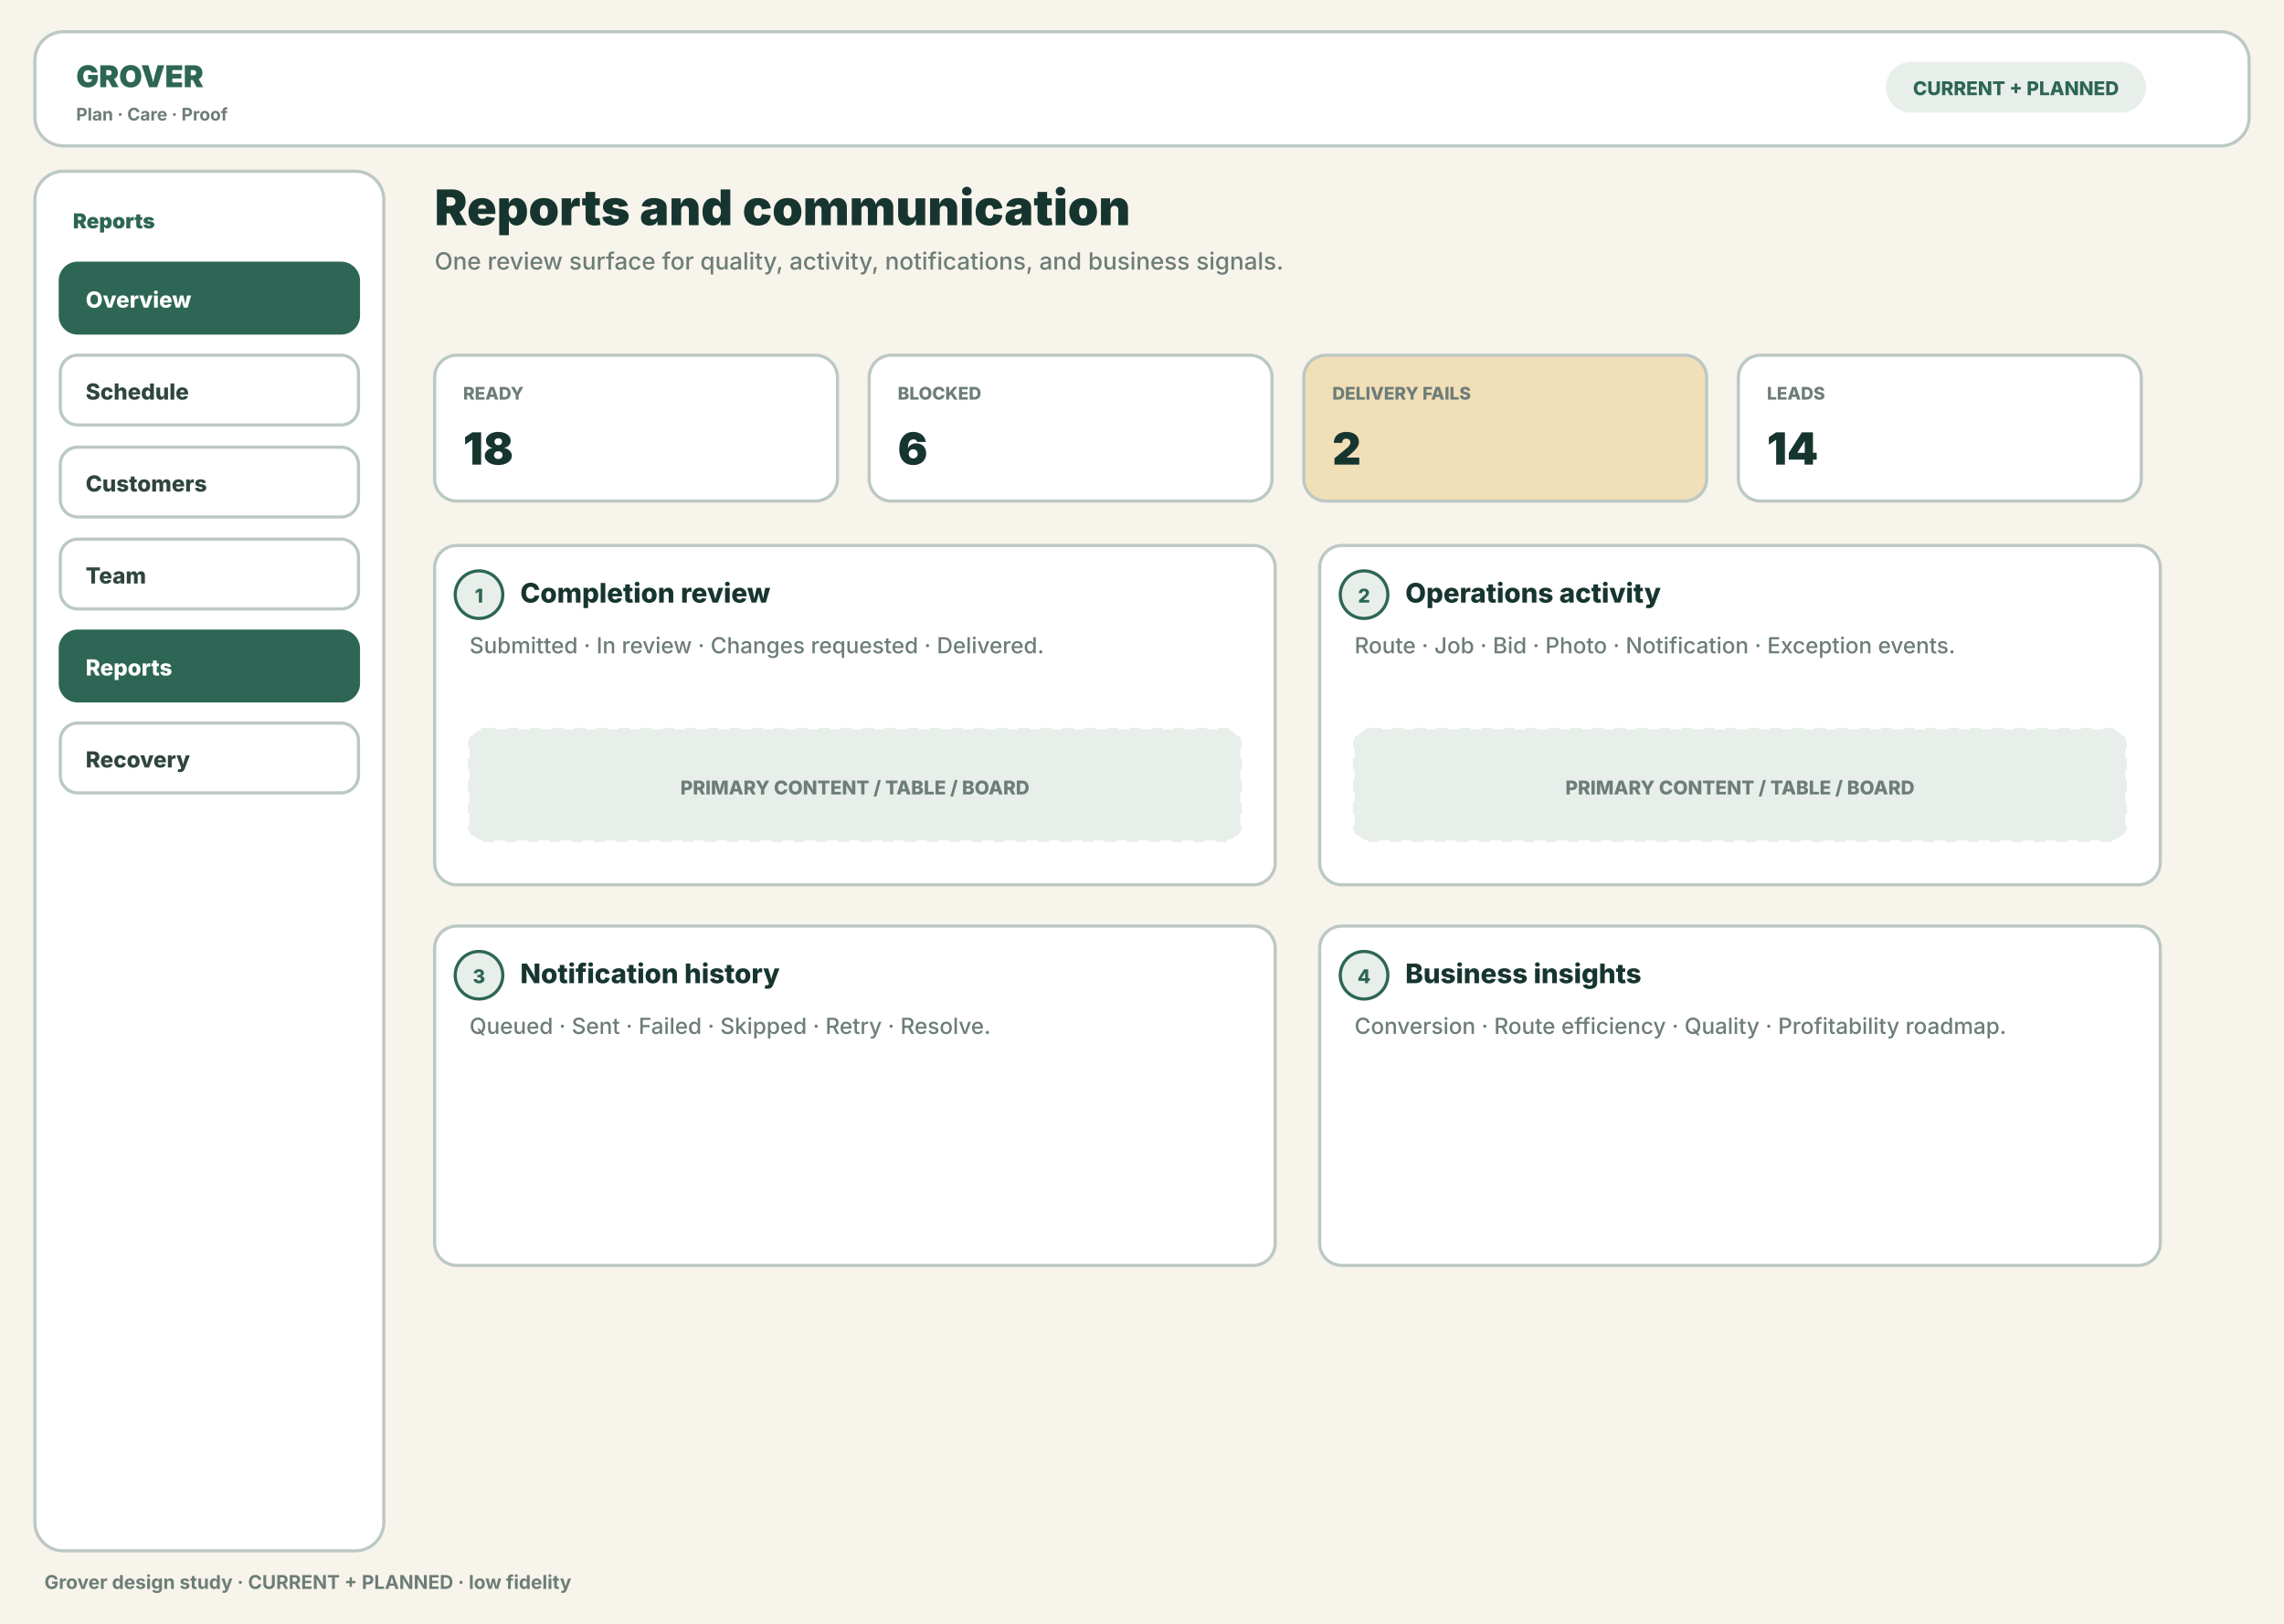
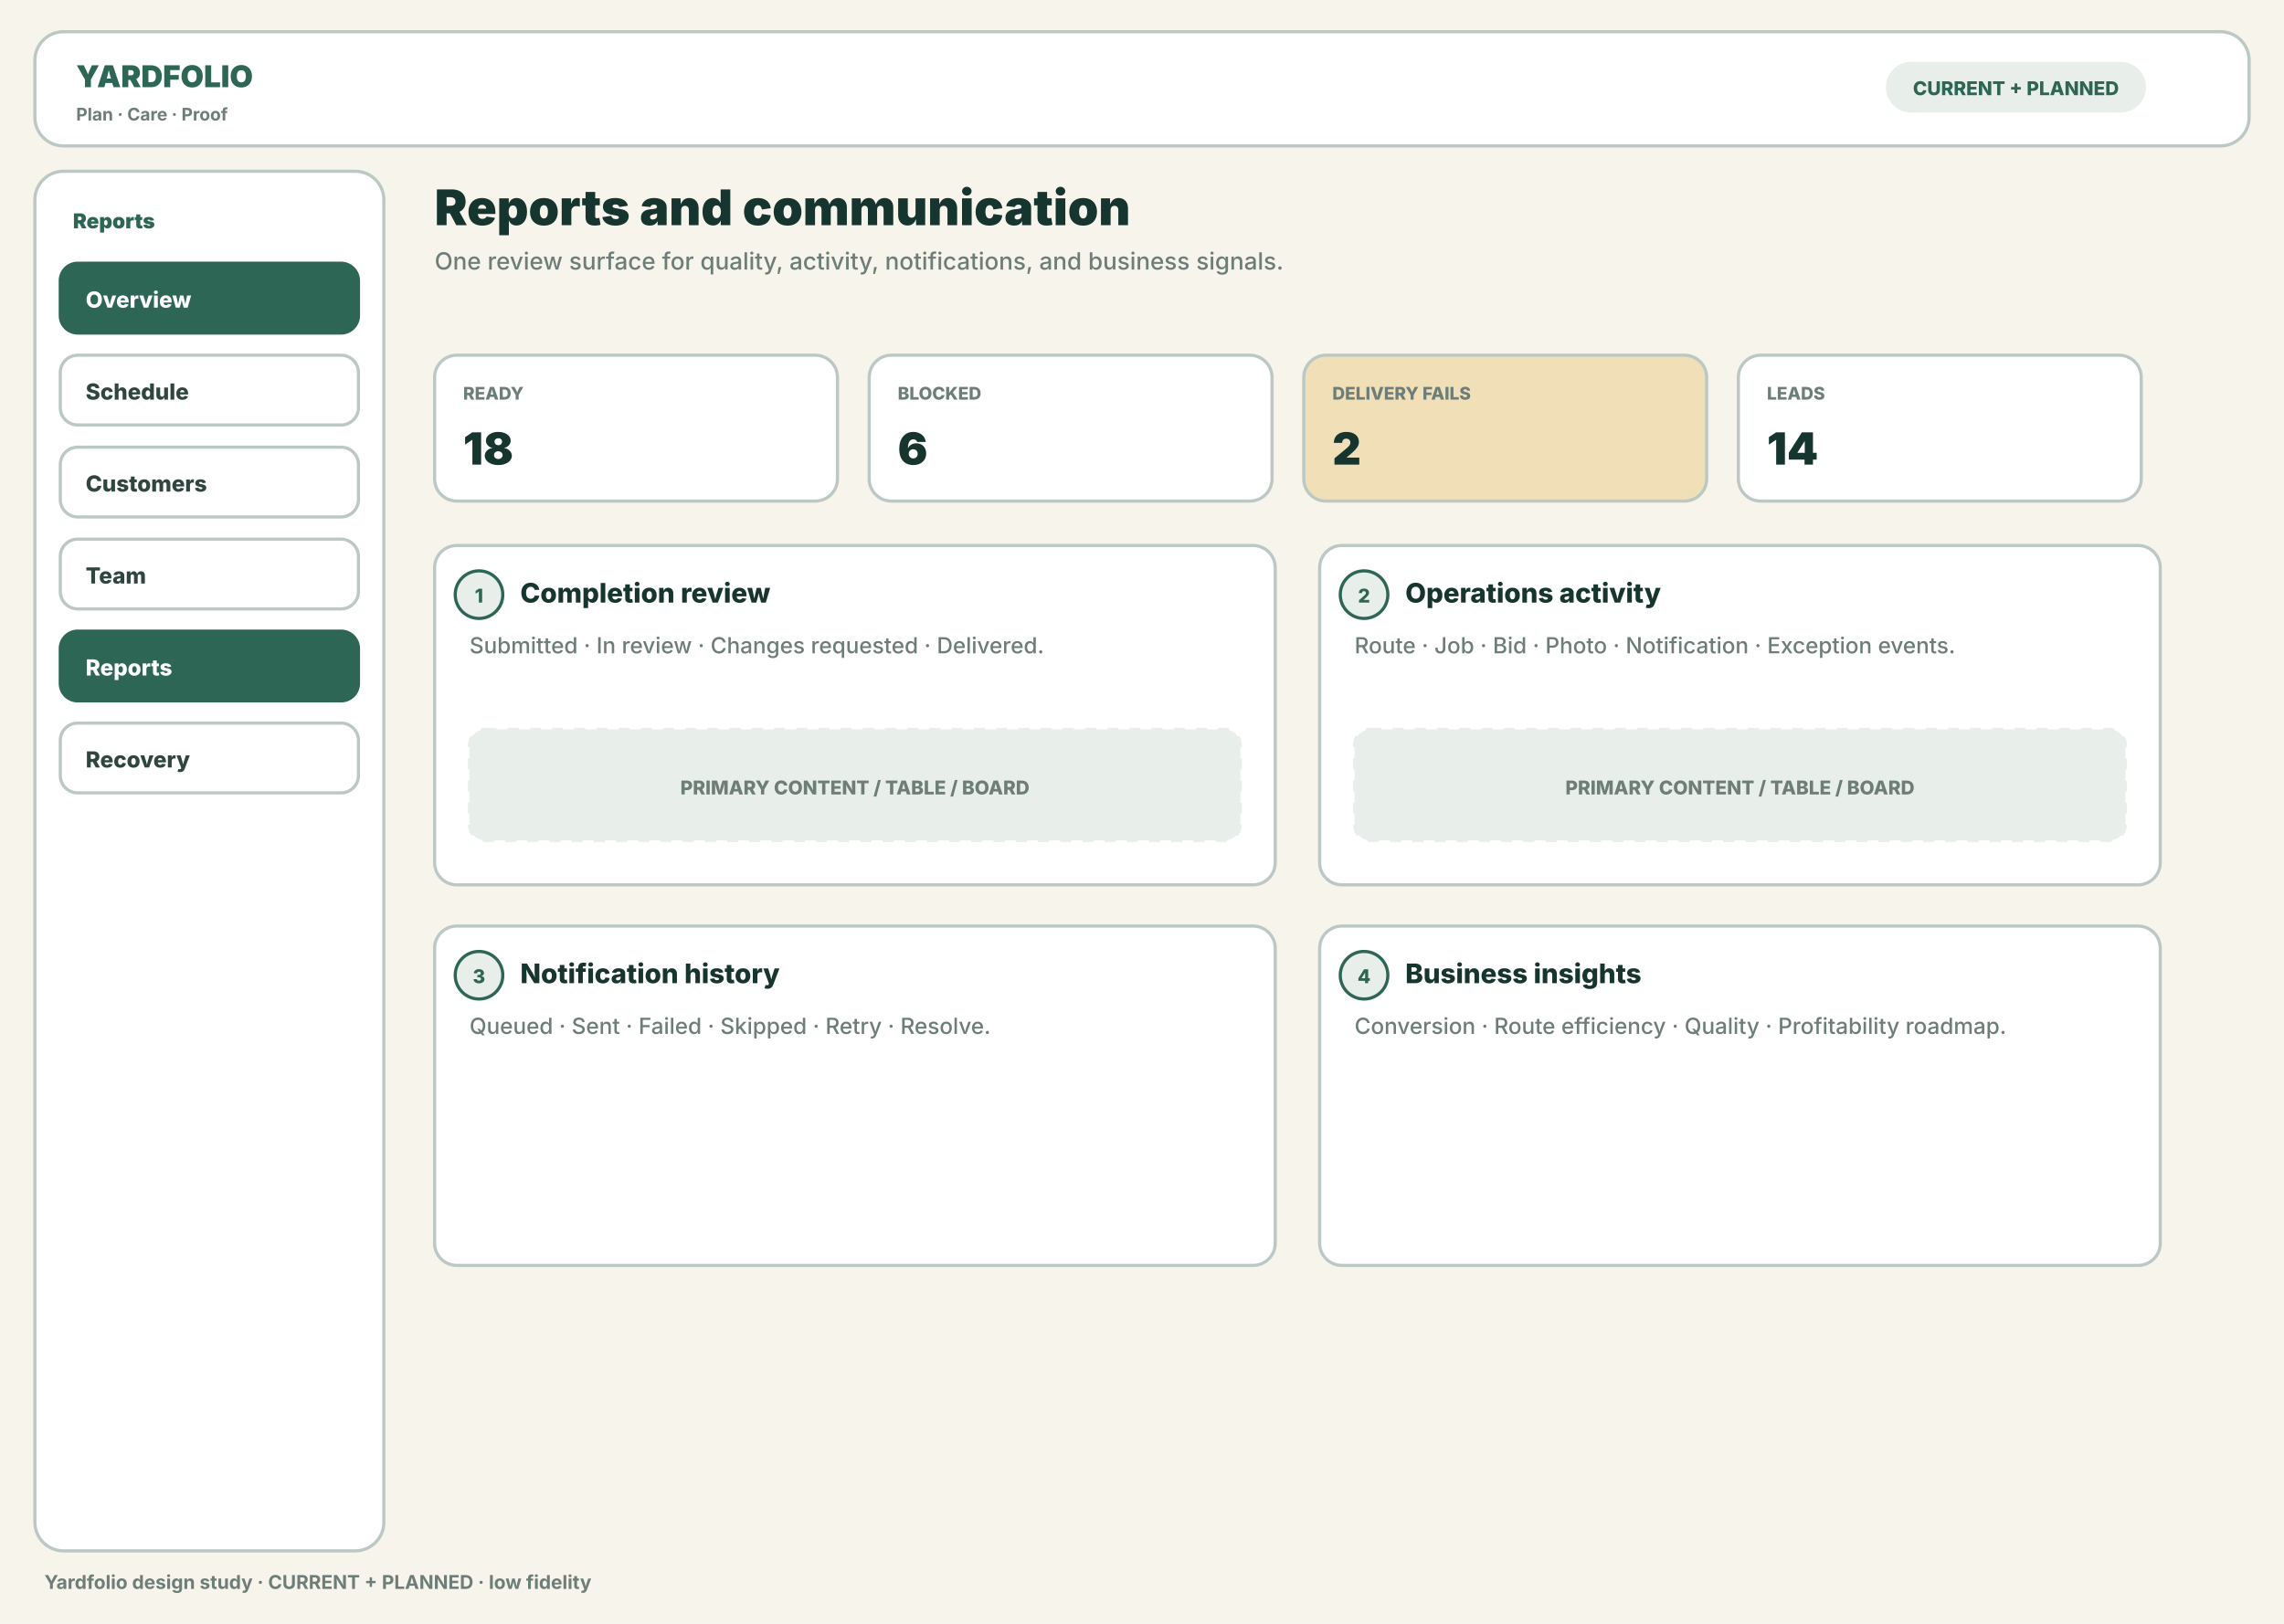
<svg xmlns="http://www.w3.org/2000/svg" width="1440" height="1024" viewBox="0 0 1440 1024" role="img" aria-labelledby="title desc">
  <rect width="1440" height="1024" fill="#f7f4ec" />
  <rect x="22" y="20" width="1396" height="72" rx="18" fill="#ffffff" stroke="#bcc8c3" stroke-width="2" />
-   <text x="48" y="55" font-family="Inter, Arial, sans-serif" font-size="19" font-weight="900" fill="#2d6654" text-anchor="start">GROVER</text>
+   <text x="48" y="55" font-family="Inter, Arial, sans-serif" font-size="19" font-weight="900" fill="#2d6654" text-anchor="start">YARDFOLIO</text>
  <text x="48" y="76" font-family="Inter, Arial, sans-serif" font-size="11" font-weight="700" fill="#6d7d78" text-anchor="start">Plan · Care · Proof</text>
  <rect x="1190" y="40" width="162" height="30" rx="15" fill="#e8eee9" stroke="#e8eee9" stroke-width="2" />
  <text x="1271" y="60" font-family="Inter, Arial, sans-serif" font-size="12" font-weight="800" fill="#2d6654" text-anchor="middle">CURRENT + PLANNED</text>
  <rect x="22" y="108" width="220" height="870" rx="18" fill="#ffffff" stroke="#bcc8c3" stroke-width="2" />
  <text x="46" y="144" font-family="Inter, Arial, sans-serif" font-size="13" font-weight="900" fill="#2d6654" text-anchor="start">Reports</text>
  <rect x="38" y="166" width="188" height="44" rx="11" fill="#2d6654" stroke="#2d6654" stroke-width="2" />
  <text x="54" y="194" font-family="Inter, Arial, sans-serif" font-size="14" font-weight="800" fill="#ffffff" text-anchor="start">Overview</text>
  <rect x="38" y="224" width="188" height="44" rx="11" fill="#ffffff" stroke="#bcc8c3" stroke-width="2" />
  <text x="54" y="252" font-family="Inter, Arial, sans-serif" font-size="14" font-weight="800" fill="#2f4540" text-anchor="start">Schedule</text>
  <rect x="38" y="282" width="188" height="44" rx="11" fill="#ffffff" stroke="#bcc8c3" stroke-width="2" />
  <text x="54" y="310" font-family="Inter, Arial, sans-serif" font-size="14" font-weight="800" fill="#2f4540" text-anchor="start">Customers</text>
  <rect x="38" y="340" width="188" height="44" rx="11" fill="#ffffff" stroke="#bcc8c3" stroke-width="2" />
  <text x="54" y="368" font-family="Inter, Arial, sans-serif" font-size="14" font-weight="800" fill="#2f4540" text-anchor="start">Team</text>
  <rect x="38" y="398" width="188" height="44" rx="11" fill="#2d6654" stroke="#2d6654" stroke-width="2" />
  <text x="54" y="426" font-family="Inter, Arial, sans-serif" font-size="14" font-weight="800" fill="#ffffff" text-anchor="start">Reports</text>
  <rect x="38" y="456" width="188" height="44" rx="11" fill="#ffffff" stroke="#bcc8c3" stroke-width="2" />
  <text x="54" y="484" font-family="Inter, Arial, sans-serif" font-size="14" font-weight="800" fill="#2f4540" text-anchor="start">Recovery</text>
  <text x="274" y="142" font-family="Inter, Arial, sans-serif" font-size="31" font-weight="900" fill="#17352f" text-anchor="start">Reports and communication</text>
  <text x="274" y="170" font-family="Inter, Arial, sans-serif" font-size="15" font-weight="500" fill="#6d7d78" text-anchor="start">One review surface for quality, activity, notifications, and business signals.</text>
  <rect x="274" y="224" width="254" height="92" rx="14" fill="#ffffff" stroke="#bcc8c3" stroke-width="2" />
  <text x="292" y="252" font-family="Inter, Arial, sans-serif" font-size="11" font-weight="800" fill="#6d7d78" text-anchor="start">READY</text>
  <text x="292" y="293" font-family="Inter, Arial, sans-serif" font-size="28" font-weight="900" fill="#17352f" text-anchor="start">18</text>
  <rect x="548" y="224" width="254" height="92" rx="14" fill="#ffffff" stroke="#bcc8c3" stroke-width="2" />
  <text x="566" y="252" font-family="Inter, Arial, sans-serif" font-size="11" font-weight="800" fill="#6d7d78" text-anchor="start">BLOCKED</text>
  <text x="566" y="293" font-family="Inter, Arial, sans-serif" font-size="28" font-weight="900" fill="#17352f" text-anchor="start">6</text>
  <rect x="822" y="224" width="254" height="92" rx="14" fill="#f1dfb8" stroke="#bcc8c3" stroke-width="2" />
  <text x="840" y="252" font-family="Inter, Arial, sans-serif" font-size="11" font-weight="800" fill="#6d7d78" text-anchor="start">DELIVERY FAILS</text>
  <text x="840" y="293" font-family="Inter, Arial, sans-serif" font-size="28" font-weight="900" fill="#17352f" text-anchor="start">2</text>
  <rect x="1096" y="224" width="254" height="92" rx="14" fill="#ffffff" stroke="#bcc8c3" stroke-width="2" />
  <text x="1114" y="252" font-family="Inter, Arial, sans-serif" font-size="11" font-weight="800" fill="#6d7d78" text-anchor="start">LEADS</text>
  <text x="1114" y="293" font-family="Inter, Arial, sans-serif" font-size="28" font-weight="900" fill="#17352f" text-anchor="start">14</text>
  <rect x="274" y="344" width="530" height="214" rx="14" fill="#ffffff" stroke="#bcc8c3" stroke-width="2" />
  <circle cx="302" cy="375" r="15" fill="#e8eee9" stroke="#2d6654" stroke-width="2" />
  <text x="302" y="380" font-family="Inter, Arial, sans-serif" font-size="12" font-weight="800" fill="#2d6654" text-anchor="middle">1</text>
  <text x="328" y="380" font-family="Inter, Arial, sans-serif" font-size="17" font-weight="800" fill="#17352f" text-anchor="start">Completion review</text>
  <text x="296" y="412" font-family="Inter, Arial, sans-serif" font-size="14" font-weight="500" fill="#6d7d78" text-anchor="start">Submitted · In review · Changes requested · Delivered.</text>
  <rect x="296" y="460" width="486" height="70" rx="10" fill="#e8eee9" stroke="#e8eee9" stroke-width="2" stroke-dasharray="7 7" />
  <text x="539" y="501" font-family="Inter, Arial, sans-serif" font-size="12" font-weight="800" fill="#6d7d78" text-anchor="middle">PRIMARY CONTENT / TABLE / BOARD</text>
  <rect x="832" y="344" width="530" height="214" rx="14" fill="#ffffff" stroke="#bcc8c3" stroke-width="2" />
  <circle cx="860" cy="375" r="15" fill="#e8eee9" stroke="#2d6654" stroke-width="2" />
  <text x="860" y="380" font-family="Inter, Arial, sans-serif" font-size="12" font-weight="800" fill="#2d6654" text-anchor="middle">2</text>
  <text x="886" y="380" font-family="Inter, Arial, sans-serif" font-size="17" font-weight="800" fill="#17352f" text-anchor="start">Operations activity</text>
  <text x="854" y="412" font-family="Inter, Arial, sans-serif" font-size="14" font-weight="500" fill="#6d7d78" text-anchor="start">Route · Job · Bid · Photo · Notification · Exception events.</text>
  <rect x="854" y="460" width="486" height="70" rx="10" fill="#e8eee9" stroke="#e8eee9" stroke-width="2" stroke-dasharray="7 7" />
  <text x="1097" y="501" font-family="Inter, Arial, sans-serif" font-size="12" font-weight="800" fill="#6d7d78" text-anchor="middle">PRIMARY CONTENT / TABLE / BOARD</text>
  <rect x="274" y="584" width="530" height="214" rx="14" fill="#ffffff" stroke="#bcc8c3" stroke-width="2" />
  <circle cx="302" cy="615" r="15" fill="#e8eee9" stroke="#2d6654" stroke-width="2" />
  <text x="302" y="620" font-family="Inter, Arial, sans-serif" font-size="12" font-weight="800" fill="#2d6654" text-anchor="middle">3</text>
  <text x="328" y="620" font-family="Inter, Arial, sans-serif" font-size="17" font-weight="800" fill="#17352f" text-anchor="start">Notification history</text>
  <text x="296" y="652" font-family="Inter, Arial, sans-serif" font-size="14" font-weight="500" fill="#6d7d78" text-anchor="start">Queued · Sent · Failed · Skipped · Retry · Resolve.</text>
  <rect x="832" y="584" width="530" height="214" rx="14" fill="#ffffff" stroke="#bcc8c3" stroke-width="2" />
  <circle cx="860" cy="615" r="15" fill="#e8eee9" stroke="#2d6654" stroke-width="2" />
  <text x="860" y="620" font-family="Inter, Arial, sans-serif" font-size="12" font-weight="800" fill="#2d6654" text-anchor="middle">4</text>
  <text x="886" y="620" font-family="Inter, Arial, sans-serif" font-size="17" font-weight="800" fill="#17352f" text-anchor="start">Business insights</text>
  <text x="854" y="652" font-family="Inter, Arial, sans-serif" font-size="14" font-weight="500" fill="#6d7d78" text-anchor="start">Conversion · Route efficiency · Quality · Profitability roadmap.</text>
-   <text x="28" y="1002" font-family="Inter, Arial, sans-serif" font-size="12" font-weight="700" fill="#6d7d78" text-anchor="start">Grover design study · CURRENT + PLANNED · low fidelity</text>
+   <text x="28" y="1002" font-family="Inter, Arial, sans-serif" font-size="12" font-weight="700" fill="#6d7d78" text-anchor="start">Yardfolio design study · CURRENT + PLANNED · low fidelity</text>
</svg>
